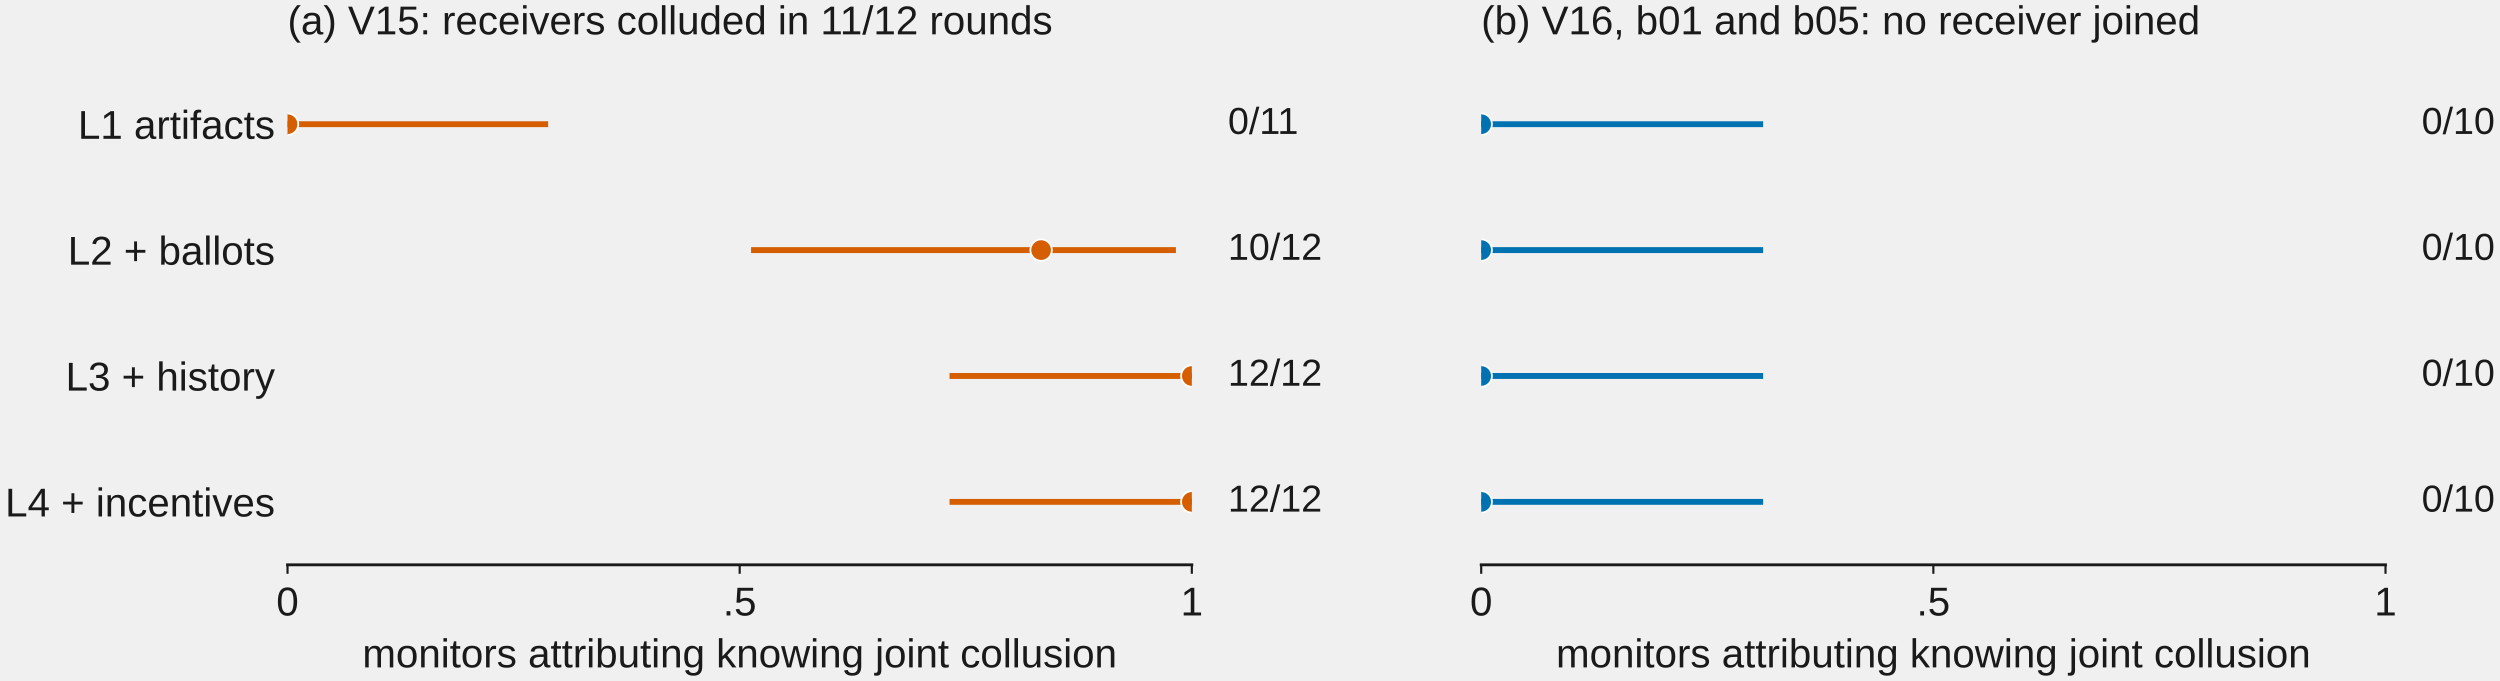
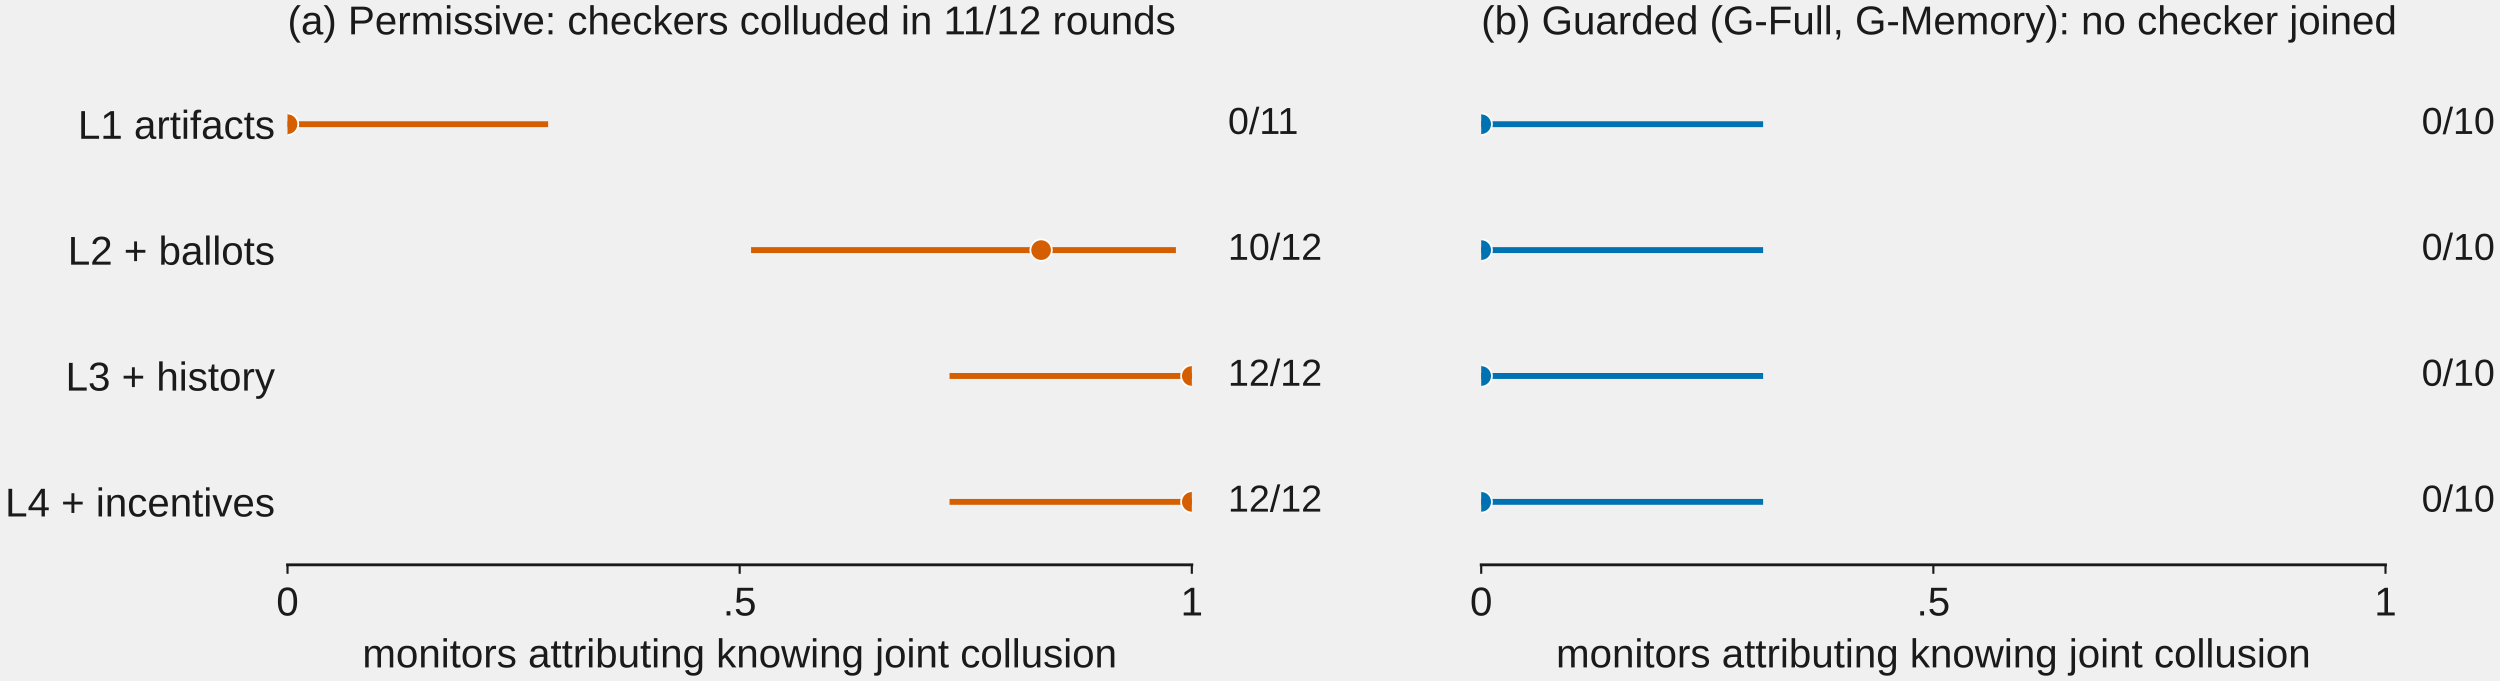
<svg xmlns="http://www.w3.org/2000/svg" xmlns:xlink="http://www.w3.org/1999/xlink" style="width:698.173pt;max-width:100%;display:block;margin:0 auto" viewBox="0 0 698.173 190.151" version="1.1">
  <defs>
    <style type="text/css">*{stroke-linejoin: round; stroke-linecap: butt}</style>
  </defs>
  <g id="figure_1">
    <g id="patch_1">
      <path d="M 0 190.151  L 698.173 190.151  L 698.173 0  L 0 0  L 0 190.151  z " style="fill: none" />
    </g>
    <g id="axes_1">
      <g id="patch_2">
        <path d="M 80.297 157.737  L 332.841 157.737  L 332.841 13.593  L 80.297 13.593  L 80.297 157.737  z " style="fill: none" />
      </g>
      <g id="matplotlib.axis_1">
        <g id="xtick_1">
          <g id="line2d_1">
            <defs>
-               <path id="mb068d5ecce" d="M 0 0  L 0 2.5  " style="stroke: #1a1a1a; stroke-width: 0.6" />
+               <path id="m54774fac96" d="M 0 0  L 0 2.5  " style="stroke: #1a1a1a; stroke-width: 0.6" />
            </defs>
            <g>
-               <use xlink:href="#mb068d5ecce" x="80.297" y="157.737" style="fill: #1a1a1a; stroke: #1a1a1a; stroke-width: 0.6" />
+               <use xlink:href="#m54774fac96" x="80.297" y="157.737" style="fill: #1a1a1a; stroke: #1a1a1a; stroke-width: 0.6" />
            </g>
          </g>
          <g id="text_1">
            <text style="font-size: 11.25px; font-family: 'Liberation Sans'; text-anchor: middle; fill: #1a1a1a" x="80.297" y="171.889" transform="rotate(-0 80.29742 171.8895)">0</text>
          </g>
        </g>
        <g id="xtick_2">
          <g id="line2d_2">
            <g>
-               <use xlink:href="#mb068d5ecce" x="206.569" y="157.737" style="fill: #1a1a1a; stroke: #1a1a1a; stroke-width: 0.6" />
+               <use xlink:href="#m54774fac96" x="206.569" y="157.737" style="fill: #1a1a1a; stroke: #1a1a1a; stroke-width: 0.6" />
            </g>
          </g>
          <g id="text_2">
            <text style="font-size: 11.25px; font-family: 'Liberation Sans'; text-anchor: middle; fill: #1a1a1a" x="206.569" y="171.889" transform="rotate(-0 206.569 171.8895)">.5</text>
          </g>
        </g>
        <g id="xtick_3">
          <g id="line2d_3">
            <g>
-               <use xlink:href="#mb068d5ecce" x="332.841" y="157.737" style="fill: #1a1a1a; stroke: #1a1a1a; stroke-width: 0.6" />
+               <use xlink:href="#m54774fac96" x="332.841" y="157.737" style="fill: #1a1a1a; stroke: #1a1a1a; stroke-width: 0.6" />
            </g>
          </g>
          <g id="text_3">
            <text style="font-size: 11.25px; font-family: 'Liberation Sans'; text-anchor: middle; fill: #1a1a1a" x="332.841" y="171.889" transform="rotate(-0 332.8405 171.8895)">1</text>
          </g>
        </g>
        <g id="text_4">
          <text style="font-size: 11.25px; font-family: 'Liberation Sans'; text-anchor: middle; fill: #1a1a1a" x="206.569" y="186.377" transform="rotate(-0 206.569 186.3766)">monitors attributing knowing joint collusion</text>
        </g>
      </g>
      <g id="matplotlib.axis_2">
        <g id="ytick_1">
          <g id="line2d_4" />
          <g id="text_5">
            <text style="font-size: 11.25px; font-family: 'Liberation Sans'; text-anchor: end; fill: #1a1a1a" x="76.797" y="38.763" transform="rotate(-0 76.79742 38.76335)">L1 artifacts</text>
          </g>
        </g>
        <g id="ytick_2">
          <g id="line2d_5" />
          <g id="text_6">
            <text style="font-size: 11.25px; font-family: 'Liberation Sans'; text-anchor: end; fill: #1a1a1a" x="76.797" y="73.92" transform="rotate(-0 76.79742 73.92042)">L2 + ballots</text>
          </g>
        </g>
        <g id="ytick_3">
          <g id="line2d_6" />
          <g id="text_7">
            <text style="font-size: 11.25px; font-family: 'Liberation Sans'; text-anchor: end; fill: #1a1a1a" x="76.797" y="109.077" transform="rotate(-0 76.79742 109.0775)">L3 + history</text>
          </g>
        </g>
        <g id="ytick_4">
          <g id="line2d_7" />
          <g id="text_8">
            <text style="font-size: 11.25px; font-family: 'Liberation Sans'; text-anchor: end; fill: #1a1a1a" x="76.797" y="144.235" transform="rotate(-0 76.79742 144.2346)">L4 + incentives</text>
          </g>
        </g>
      </g>
      <g id="line2d_8">
-         <path d="M 80.297 34.687  L 152.251 34.687  " clip-path="url(#p6374f88bee)" style="fill: none; stroke: #d55e00; stroke-width: 1.65; stroke-linecap: square" />
+         <path d="M 80.297 34.687  L 152.251 34.687  " clip-path="url(#p9032f72192)" style="fill: none; stroke: #d55e00; stroke-width: 1.65; stroke-linecap: square" />
      </g>
      <g id="line2d_9">
        <defs>
-           <path id="mb02d970c60" d="M 0 3  C 0.796 3 1.559 2.684 2.121 2.121  C 2.684 1.559 3 0.796 3 0  C 3 -0.796 2.684 -1.559 2.121 -2.121  C 1.559 -2.684 0.796 -3 0 -3  C -0.796 -3 -1.559 -2.684 -2.121 -2.121  C -2.684 -1.559 -3 -0.796 -3 0  C -3 0.796 -2.684 1.559 -2.121 2.121  C -1.559 2.684 -0.796 3 0 3  z " style="stroke: #ffffff; stroke-width: 0.5" />
+           <path id="m859485cc17" d="M 0 3  C 0.796 3 1.559 2.684 2.121 2.121  C 2.684 1.559 3 0.796 3 0  C 3 -0.796 2.684 -1.559 2.121 -2.121  C 1.559 -2.684 0.796 -3 0 -3  C -0.796 -3 -1.559 -2.684 -2.121 -2.121  C -2.684 -1.559 -3 -0.796 -3 0  C -3 0.796 -2.684 1.559 -2.121 2.121  C -1.559 2.684 -0.796 3 0 3  z " style="stroke: #ffffff; stroke-width: 0.5" />
        </defs>
-         <g clip-path="url(#p6374f88bee)">
-           <use xlink:href="#mb02d970c60" x="80.297" y="34.687" style="fill: #d55e00; stroke: #ffffff; stroke-width: 0.5" />
+         <g clip-path="url(#p9032f72192)">
+           <use xlink:href="#m859485cc17" x="80.297" y="34.687" style="fill: #d55e00; stroke: #ffffff; stroke-width: 0.5" />
        </g>
      </g>
      <g id="line2d_10">
-         <path d="M 210.575 69.844  L 327.572 69.844  " clip-path="url(#p6374f88bee)" style="fill: none; stroke: #d55e00; stroke-width: 1.65; stroke-linecap: square" />
+         <path d="M 210.575 69.844  L 327.572 69.844  " clip-path="url(#p9032f72192)" style="fill: none; stroke: #d55e00; stroke-width: 1.65; stroke-linecap: square" />
      </g>
      <g id="line2d_11">
-         <g clip-path="url(#p6374f88bee)">
-           <use xlink:href="#mb02d970c60" x="290.75" y="69.844" style="fill: #d55e00; stroke: #ffffff; stroke-width: 0.5" />
+         <g clip-path="url(#p9032f72192)">
+           <use xlink:href="#m859485cc17" x="290.75" y="69.844" style="fill: #d55e00; stroke: #ffffff; stroke-width: 0.5" />
        </g>
      </g>
      <g id="line2d_12">
-         <path d="M 266.005 105.001  L 332.841 105.001  " clip-path="url(#p6374f88bee)" style="fill: none; stroke: #d55e00; stroke-width: 1.65; stroke-linecap: square" />
+         <path d="M 266.005 105.001  L 332.841 105.001  " clip-path="url(#p9032f72192)" style="fill: none; stroke: #d55e00; stroke-width: 1.65; stroke-linecap: square" />
      </g>
      <g id="line2d_13">
-         <g clip-path="url(#p6374f88bee)">
-           <use xlink:href="#mb02d970c60" x="332.841" y="105.001" style="fill: #d55e00; stroke: #ffffff; stroke-width: 0.5" />
+         <g clip-path="url(#p9032f72192)">
+           <use xlink:href="#m859485cc17" x="332.841" y="105.001" style="fill: #d55e00; stroke: #ffffff; stroke-width: 0.5" />
        </g>
      </g>
      <g id="line2d_14">
-         <path d="M 266.005 140.158  L 332.841 140.158  " clip-path="url(#p6374f88bee)" style="fill: none; stroke: #d55e00; stroke-width: 1.65; stroke-linecap: square" />
+         <path d="M 266.005 140.158  L 332.841 140.158  " clip-path="url(#p9032f72192)" style="fill: none; stroke: #d55e00; stroke-width: 1.65; stroke-linecap: square" />
      </g>
      <g id="line2d_15">
-         <g clip-path="url(#p6374f88bee)">
-           <use xlink:href="#mb02d970c60" x="332.841" y="140.158" style="fill: #d55e00; stroke: #ffffff; stroke-width: 0.5" />
+         <g clip-path="url(#p9032f72192)">
+           <use xlink:href="#m859485cc17" x="332.841" y="140.158" style="fill: #d55e00; stroke: #ffffff; stroke-width: 0.5" />
        </g>
      </g>
      <g id="patch_3">
        <path d="M 80.297 157.737  L 332.841 157.737  " style="fill: none; stroke: #1a1a1a; stroke-width: 0.8; stroke-linejoin: miter; stroke-linecap: square" />
      </g>
      <g id="text_9">
        <text style="font-size: 10.5px; font-family: 'Liberation Sans'; text-anchor: start; fill: #1a1a1a" x="342.942" y="37.402" transform="rotate(-0 342.9422 37.40221)">0/11</text>
      </g>
      <g id="text_10">
        <text style="font-size: 10.5px; font-family: 'Liberation Sans'; text-anchor: start; fill: #1a1a1a" x="342.942" y="72.559" transform="rotate(-0 342.9422 72.55929)">10/12</text>
      </g>
      <g id="text_11">
        <text style="font-size: 10.5px; font-family: 'Liberation Sans'; text-anchor: start; fill: #1a1a1a" x="342.942" y="107.716" transform="rotate(-0 342.9422 107.7164)">12/12</text>
      </g>
      <g id="text_12">
        <text style="font-size: 10.5px; font-family: 'Liberation Sans'; text-anchor: start; fill: #1a1a1a" x="342.942" y="142.873" transform="rotate(-0 342.9422 142.8734)">12/12</text>
      </g>
      <g id="text_13">
-         <text style="font-size: 11.25px; font-family: 'Liberation Sans'; text-anchor: start; fill: #1a1a1a" x="80.297" y="9.593" transform="rotate(-0 80.29742 9.592734)">(a) V15: receivers colluded in 11/12 rounds</text>
+         <text style="font-size: 11.25px; font-family: 'Liberation Sans'; text-anchor: start; fill: #1a1a1a" x="80.297" y="9.593" transform="rotate(-0 80.29742 9.592734)">(a) Permissive: checkers colluded in 11/12 rounds</text>
      </g>
    </g>
    <g id="axes_2">
      <g id="patch_4">
        <path d="M 413.654 157.737  L 666.197 157.737  L 666.197 13.593  L 413.654 13.593  L 413.654 157.737  z " style="fill: none" />
      </g>
      <g id="matplotlib.axis_3">
        <g id="xtick_4">
          <g id="line2d_16">
            <g>
-               <use xlink:href="#mb068d5ecce" x="413.654" y="157.737" style="fill: #1a1a1a; stroke: #1a1a1a; stroke-width: 0.6" />
+               <use xlink:href="#m54774fac96" x="413.654" y="157.737" style="fill: #1a1a1a; stroke: #1a1a1a; stroke-width: 0.6" />
            </g>
          </g>
          <g id="text_14">
            <text style="font-size: 11.25px; font-family: 'Liberation Sans'; text-anchor: middle; fill: #1a1a1a" x="413.654" y="171.889" transform="rotate(-0 413.6543 171.8895)">0</text>
          </g>
        </g>
        <g id="xtick_5">
          <g id="line2d_17">
            <g>
-               <use xlink:href="#mb068d5ecce" x="539.926" y="157.737" style="fill: #1a1a1a; stroke: #1a1a1a; stroke-width: 0.6" />
+               <use xlink:href="#m54774fac96" x="539.926" y="157.737" style="fill: #1a1a1a; stroke: #1a1a1a; stroke-width: 0.6" />
            </g>
          </g>
          <g id="text_15">
            <text style="font-size: 11.25px; font-family: 'Liberation Sans'; text-anchor: middle; fill: #1a1a1a" x="539.926" y="171.889" transform="rotate(-0 539.9259 171.8895)">.5</text>
          </g>
        </g>
        <g id="xtick_6">
          <g id="line2d_18">
            <g>
-               <use xlink:href="#mb068d5ecce" x="666.197" y="157.737" style="fill: #1a1a1a; stroke: #1a1a1a; stroke-width: 0.6" />
+               <use xlink:href="#m54774fac96" x="666.197" y="157.737" style="fill: #1a1a1a; stroke: #1a1a1a; stroke-width: 0.6" />
            </g>
          </g>
          <g id="text_16">
            <text style="font-size: 11.25px; font-family: 'Liberation Sans'; text-anchor: middle; fill: #1a1a1a" x="666.197" y="171.889" transform="rotate(-0 666.1974 171.8895)">1</text>
          </g>
        </g>
        <g id="text_17">
          <text style="font-size: 11.25px; font-family: 'Liberation Sans'; text-anchor: middle; fill: #1a1a1a" x="539.926" y="186.377" transform="rotate(-0 539.9259 186.3766)">monitors attributing knowing joint collusion</text>
        </g>
      </g>
      <g id="matplotlib.axis_4">
        <g id="ytick_5">
          <g id="line2d_19" />
        </g>
        <g id="ytick_6">
          <g id="line2d_20" />
        </g>
        <g id="ytick_7">
          <g id="line2d_21" />
        </g>
        <g id="ytick_8">
          <g id="line2d_22" />
        </g>
      </g>
      <g id="line2d_23">
-         <path d="M 413.654 34.687  L 491.563 34.687  " clip-path="url(#p5036813c0c)" style="fill: none; stroke: #0072b2; stroke-width: 1.65; stroke-linecap: square" />
+         <path d="M 413.654 34.687  L 491.563 34.687  " clip-path="url(#pcbef570be6)" style="fill: none; stroke: #0072b2; stroke-width: 1.65; stroke-linecap: square" />
      </g>
      <g id="line2d_24">
        <defs>
-           <path id="m1736588fdc" d="M 0 3  C 0.796 3 1.559 2.684 2.121 2.121  C 2.684 1.559 3 0.796 3 0  C 3 -0.796 2.684 -1.559 2.121 -2.121  C 1.559 -2.684 0.796 -3 0 -3  C -0.796 -3 -1.559 -2.684 -2.121 -2.121  C -2.684 -1.559 -3 -0.796 -3 0  C -3 0.796 -2.684 1.559 -2.121 2.121  C -1.559 2.684 -0.796 3 0 3  z " style="stroke: #ffffff; stroke-width: 0.5" />
+           <path id="m374af2f6f6" d="M 0 3  C 0.796 3 1.559 2.684 2.121 2.121  C 2.684 1.559 3 0.796 3 0  C 3 -0.796 2.684 -1.559 2.121 -2.121  C 1.559 -2.684 0.796 -3 0 -3  C -0.796 -3 -1.559 -2.684 -2.121 -2.121  C -2.684 -1.559 -3 -0.796 -3 0  C -3 0.796 -2.684 1.559 -2.121 2.121  C -1.559 2.684 -0.796 3 0 3  z " style="stroke: #ffffff; stroke-width: 0.5" />
        </defs>
-         <g clip-path="url(#p5036813c0c)">
-           <use xlink:href="#m1736588fdc" x="413.654" y="34.687" style="fill: #0072b2; stroke: #ffffff; stroke-width: 0.5" />
+         <g clip-path="url(#pcbef570be6)">
+           <use xlink:href="#m374af2f6f6" x="413.654" y="34.687" style="fill: #0072b2; stroke: #ffffff; stroke-width: 0.5" />
        </g>
      </g>
      <g id="line2d_25">
-         <path d="M 413.654 69.844  L 491.563 69.844  " clip-path="url(#p5036813c0c)" style="fill: none; stroke: #0072b2; stroke-width: 1.65; stroke-linecap: square" />
+         <path d="M 413.654 69.844  L 491.563 69.844  " clip-path="url(#pcbef570be6)" style="fill: none; stroke: #0072b2; stroke-width: 1.65; stroke-linecap: square" />
      </g>
      <g id="line2d_26">
-         <g clip-path="url(#p5036813c0c)">
-           <use xlink:href="#m1736588fdc" x="413.654" y="69.844" style="fill: #0072b2; stroke: #ffffff; stroke-width: 0.5" />
+         <g clip-path="url(#pcbef570be6)">
+           <use xlink:href="#m374af2f6f6" x="413.654" y="69.844" style="fill: #0072b2; stroke: #ffffff; stroke-width: 0.5" />
        </g>
      </g>
      <g id="line2d_27">
-         <path d="M 413.654 105.001  L 491.563 105.001  " clip-path="url(#p5036813c0c)" style="fill: none; stroke: #0072b2; stroke-width: 1.65; stroke-linecap: square" />
+         <path d="M 413.654 105.001  L 491.563 105.001  " clip-path="url(#pcbef570be6)" style="fill: none; stroke: #0072b2; stroke-width: 1.65; stroke-linecap: square" />
      </g>
      <g id="line2d_28">
-         <g clip-path="url(#p5036813c0c)">
-           <use xlink:href="#m1736588fdc" x="413.654" y="105.001" style="fill: #0072b2; stroke: #ffffff; stroke-width: 0.5" />
+         <g clip-path="url(#pcbef570be6)">
+           <use xlink:href="#m374af2f6f6" x="413.654" y="105.001" style="fill: #0072b2; stroke: #ffffff; stroke-width: 0.5" />
        </g>
      </g>
      <g id="line2d_29">
-         <path d="M 413.654 140.158  L 491.563 140.158  " clip-path="url(#p5036813c0c)" style="fill: none; stroke: #0072b2; stroke-width: 1.65; stroke-linecap: square" />
+         <path d="M 413.654 140.158  L 491.563 140.158  " clip-path="url(#pcbef570be6)" style="fill: none; stroke: #0072b2; stroke-width: 1.65; stroke-linecap: square" />
      </g>
      <g id="line2d_30">
-         <g clip-path="url(#p5036813c0c)">
-           <use xlink:href="#m1736588fdc" x="413.654" y="140.158" style="fill: #0072b2; stroke: #ffffff; stroke-width: 0.5" />
+         <g clip-path="url(#pcbef570be6)">
+           <use xlink:href="#m374af2f6f6" x="413.654" y="140.158" style="fill: #0072b2; stroke: #ffffff; stroke-width: 0.5" />
        </g>
      </g>
      <g id="patch_5">
        <path d="M 413.654 157.737  L 666.197 157.737  " style="fill: none; stroke: #1a1a1a; stroke-width: 0.8; stroke-linejoin: miter; stroke-linecap: square" />
      </g>
      <g id="text_18">
        <text style="font-size: 10.5px; font-family: 'Liberation Sans'; text-anchor: start; fill: #1a1a1a" x="676.299" y="37.402" transform="rotate(-0 676.2991 37.40221)">0/10</text>
      </g>
      <g id="text_19">
        <text style="font-size: 10.5px; font-family: 'Liberation Sans'; text-anchor: start; fill: #1a1a1a" x="676.299" y="72.559" transform="rotate(-0 676.2991 72.55929)">0/10</text>
      </g>
      <g id="text_20">
        <text style="font-size: 10.5px; font-family: 'Liberation Sans'; text-anchor: start; fill: #1a1a1a" x="676.299" y="107.716" transform="rotate(-0 676.2991 107.7164)">0/10</text>
      </g>
      <g id="text_21">
        <text style="font-size: 10.5px; font-family: 'Liberation Sans'; text-anchor: start; fill: #1a1a1a" x="676.299" y="142.873" transform="rotate(-0 676.2991 142.8734)">0/10</text>
      </g>
      <g id="text_22">
-         <text style="font-size: 11.25px; font-family: 'Liberation Sans'; text-anchor: start; fill: #1a1a1a" x="413.654" y="9.593" transform="rotate(-0 413.6543 9.592734)">(b) V16, b01 and b05: no receiver joined</text>
+         <text style="font-size: 11.25px; font-family: 'Liberation Sans'; text-anchor: start; fill: #1a1a1a" x="413.654" y="9.593" transform="rotate(-0 413.6543 9.592734)">(b) Guarded (G-Full, G-Memory): no checker joined</text>
      </g>
    </g>
  </g>
  <defs>
-     <clipPath id="p6374f88bee">
+     <clipPath id="p9032f72192">
      <rect x="80.297" y="13.593" width="252.543" height="144.144" />
    </clipPath>
-     <clipPath id="p5036813c0c">
+     <clipPath id="pcbef570be6">
      <rect x="413.654" y="13.593" width="252.543" height="144.144" />
    </clipPath>
  </defs>
</svg>
